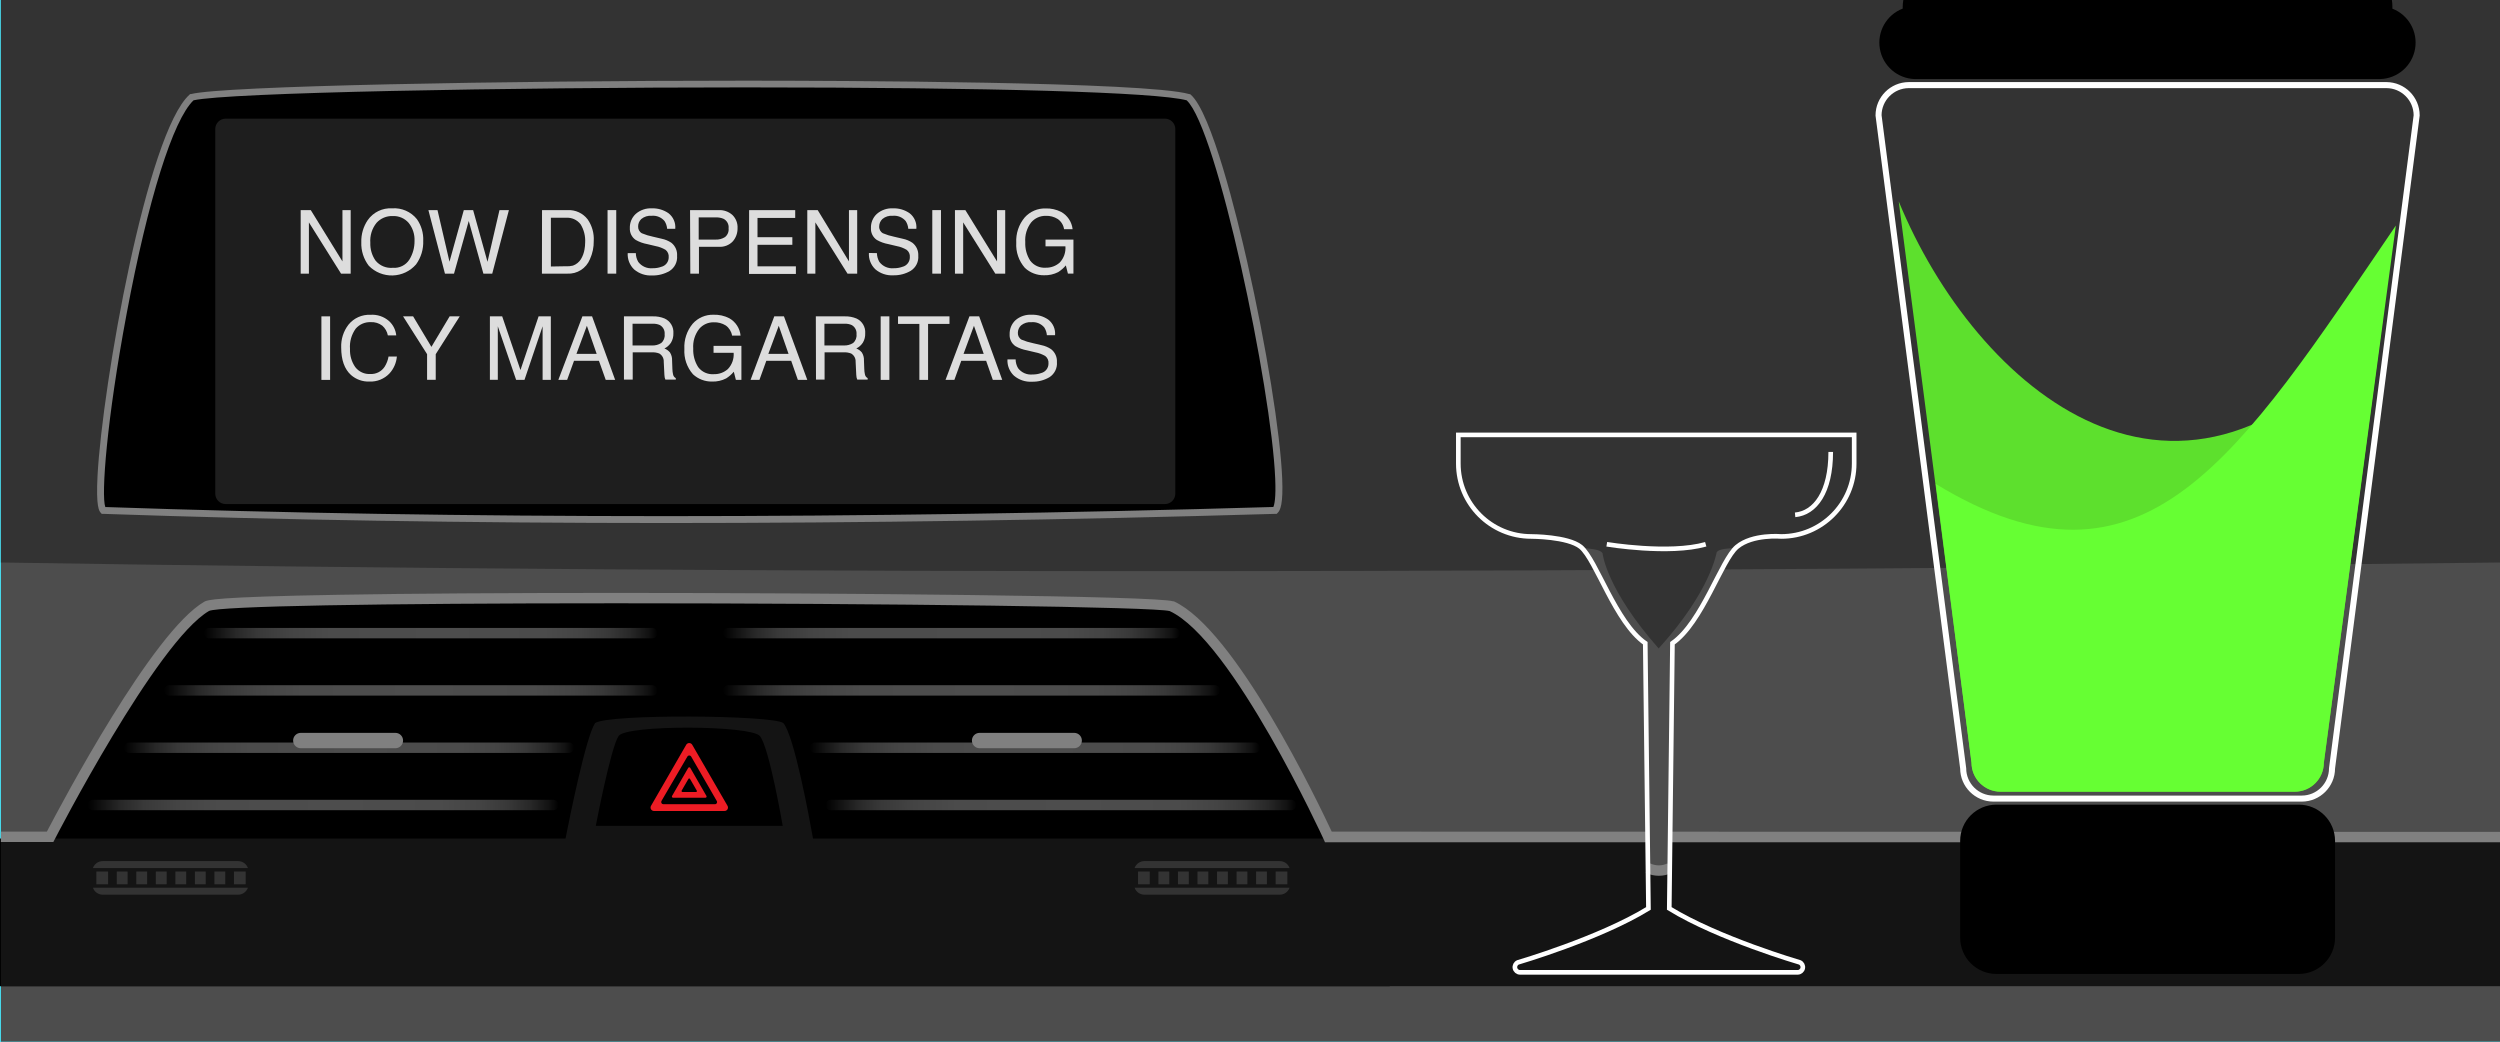
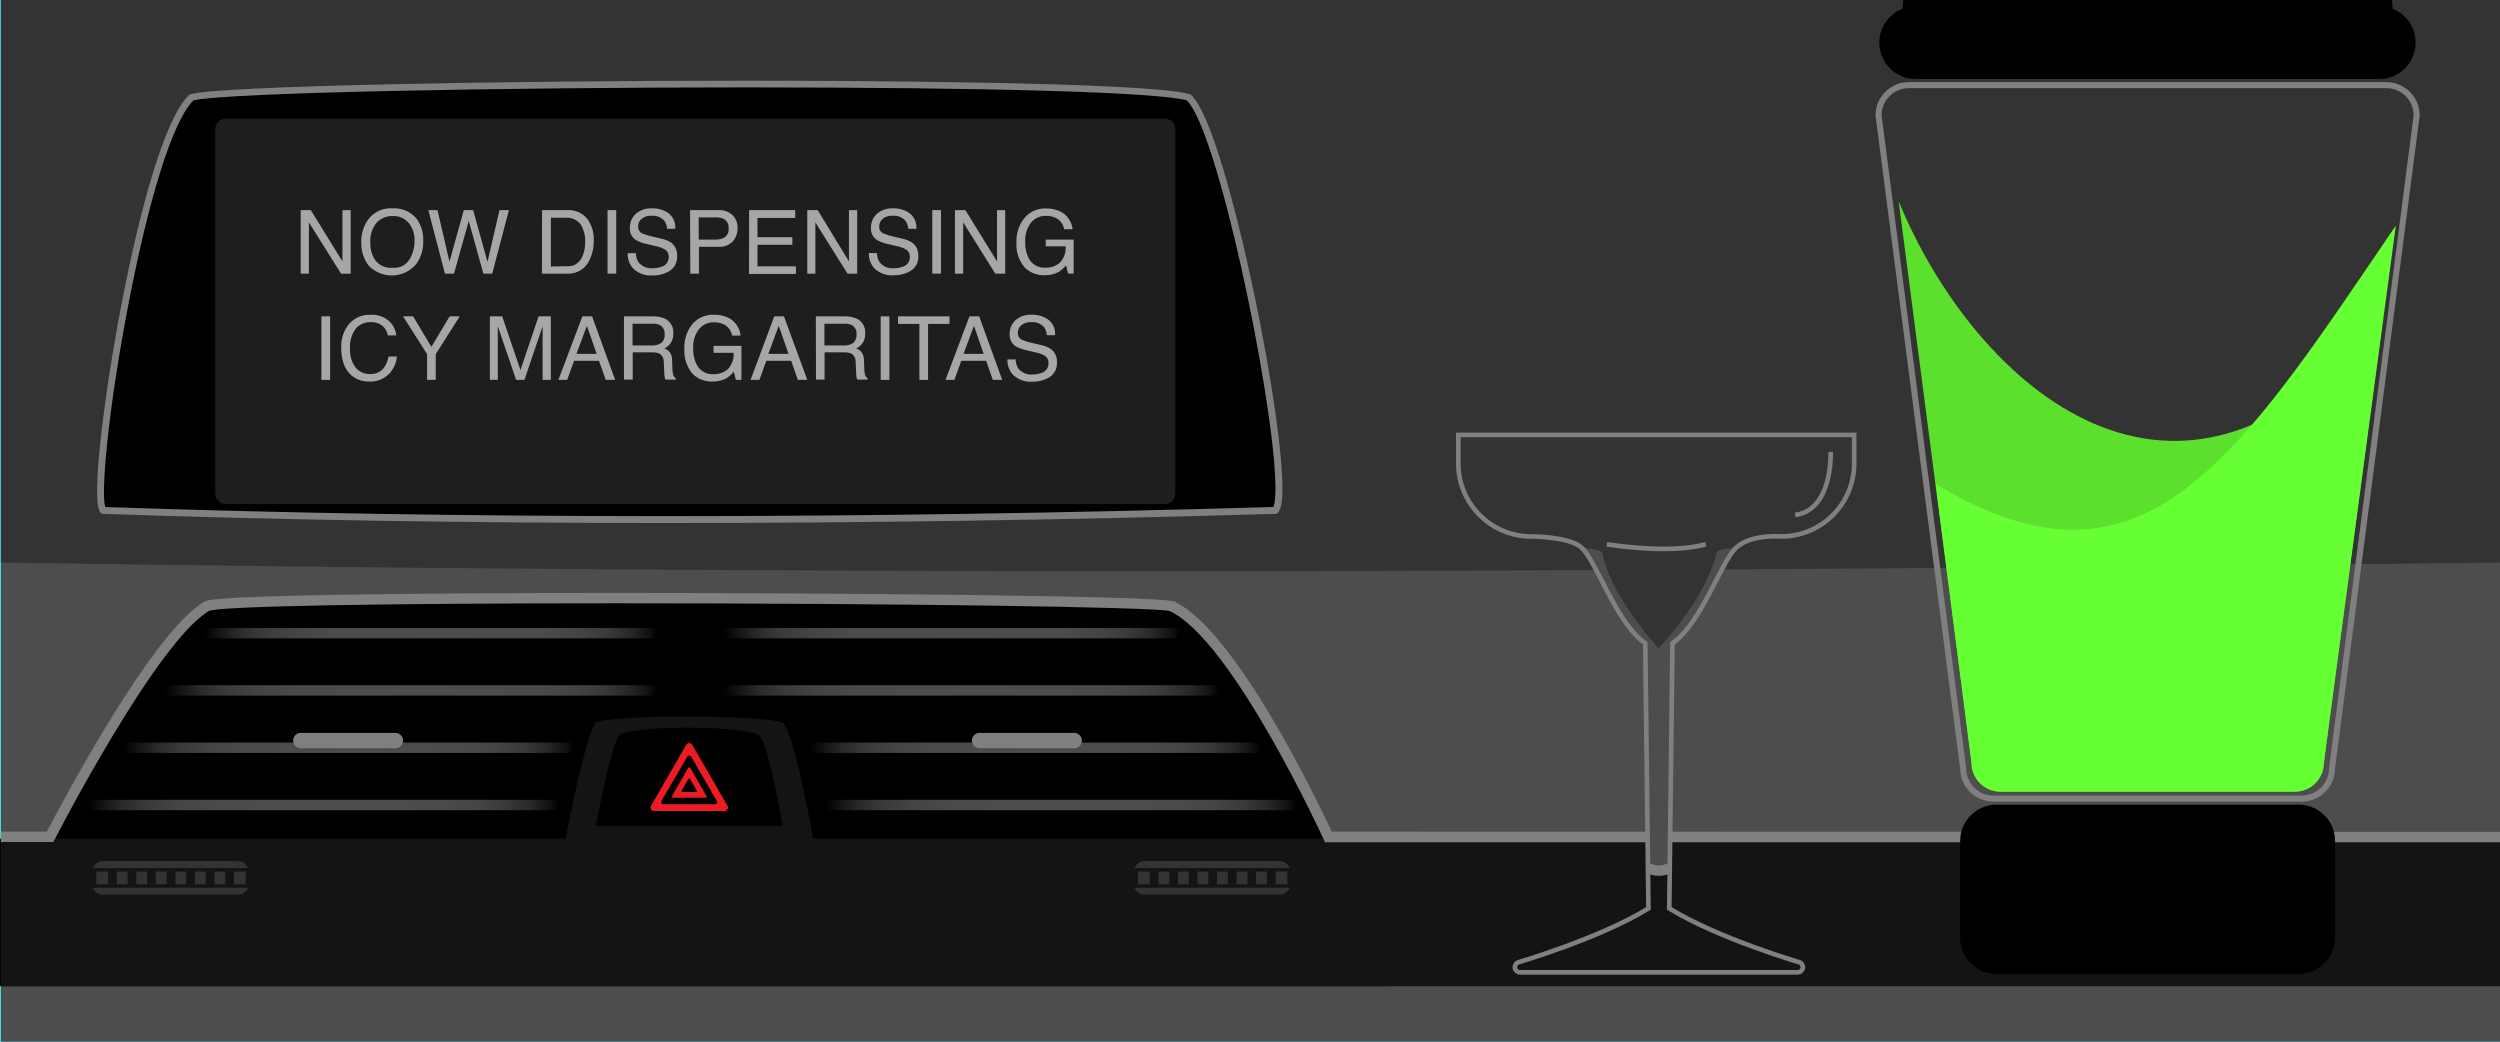
<svg xmlns="http://www.w3.org/2000/svg" xmlns:xlink="http://www.w3.org/1999/xlink" viewBox="0 0 480 200">
  <defs>
-     <style>.cls-1{fill:#46ebff;}.cls-2{fill:#4d4d4d;}.cls-3{fill:#141414;}.cls-4{fill:#333;}.cls-5{fill:gray;}.cls-6{fill:#1e1e1e;}.cls-7{fill:#ed1c24;}.cls-8{fill:url(#New_Gradient_Swatch_1);}.cls-9{fill:url(#New_Gradient_Swatch_1-2);}.cls-10{fill:url(#New_Gradient_Swatch_1-3);}.cls-11{fill:url(#New_Gradient_Swatch_1-4);}.cls-12{fill:url(#New_Gradient_Swatch_1-5);}.cls-13{fill:url(#New_Gradient_Swatch_1-6);}.cls-14{fill:url(#New_Gradient_Swatch_1-7);}.cls-15{fill:url(#New_Gradient_Swatch_1-8);}.cls-16,.cls-20{fill:none;stroke:#fff;}.cls-16,.cls-19,.cls-20{stroke-miterlimit:10;}.cls-16{stroke-width:1.16px;}.cls-17{fill:#5de02d;}.cls-18{fill:#6f3;}.cls-19{fill:#fff;stroke:gray;stroke-width:2px;}.cls-20{stroke-width:0.89px;}.cls-21{fill:#ddd;}</style>
+     <style>.cls-1{fill:#46ebff;}.cls-2{fill:#4d4d4d;}.cls-3{fill:#141414;}.cls-4{fill:#333;}.cls-5{fill:gray;}.cls-6{fill:#1e1e1e;}.cls-7{fill:#ed1c24;}.cls-8{fill:url(#New_Gradient_Swatch_1);}.cls-9{fill:url(#New_Gradient_Swatch_1-2);}.cls-10{fill:url(#New_Gradient_Swatch_1-3);}.cls-11{fill:url(#New_Gradient_Swatch_1-4);}.cls-12{fill:url(#New_Gradient_Swatch_1-5);}.cls-13{fill:url(#New_Gradient_Swatch_1-6);}.cls-14{fill:url(#New_Gradient_Swatch_1-7);}.cls-15{fill:url(#New_Gradient_Swatch_1-8);}.cls-16,.cls-20{fill:none;}.cls-16,.cls-19,.cls-20{stroke:gray;stroke-miterlimit:10;}.cls-16{stroke-width:1.16px;}.cls-17{fill:#5de02d;}.cls-18{fill:#6f3;}.cls-19{fill:#fff;stroke-width:2px;}.cls-20{stroke-width:0.89px;}.cls-21{fill:#a6a6a6;}</style>
    <linearGradient id="New_Gradient_Swatch_1" x1="39.17" y1="121.56" x2="126.23" y2="121.56" gradientUnits="userSpaceOnUse">
      <stop offset="0" />
      <stop offset="0.03" stop-color="#121212" />
      <stop offset="0.07" stop-color="#282828" />
      <stop offset="0.12" stop-color="#393939" />
      <stop offset="0.19" stop-color="#444" />
      <stop offset="0.28" stop-color="#4b4b4b" />
      <stop offset="0.53" stop-color="#4d4d4d" />
      <stop offset="0.75" stop-color="#4b4b4b" />
      <stop offset="0.83" stop-color="#444" />
      <stop offset="0.89" stop-color="#393939" />
      <stop offset="0.94" stop-color="#282828" />
      <stop offset="0.98" stop-color="#121212" />
      <stop offset="1" />
    </linearGradient>
    <linearGradient id="New_Gradient_Swatch_1-2" x1="31.5" y1="132.56" x2="126.23" y2="132.56" xlink:href="#New_Gradient_Swatch_1" />
    <linearGradient id="New_Gradient_Swatch_1-3" x1="23.83" y1="143.56" x2="110.23" y2="143.56" xlink:href="#New_Gradient_Swatch_1" />
    <linearGradient id="New_Gradient_Swatch_1-4" x1="16.83" y1="154.56" x2="107.23" y2="154.56" xlink:href="#New_Gradient_Swatch_1" />
    <linearGradient id="New_Gradient_Swatch_1-5" x1="138.83" y1="121.56" x2="226.56" y2="121.56" xlink:href="#New_Gradient_Swatch_1" />
    <linearGradient id="New_Gradient_Swatch_1-6" x1="138.83" y1="132.56" x2="234.23" y2="132.56" xlink:href="#New_Gradient_Swatch_1" />
    <linearGradient id="New_Gradient_Swatch_1-7" x1="155.5" y1="143.56" x2="241.9" y2="143.56" xlink:href="#New_Gradient_Swatch_1" />
    <linearGradient id="New_Gradient_Swatch_1-8" x1="158.5" y1="154.56" x2="248.9" y2="154.56" xlink:href="#New_Gradient_Swatch_1" />
  </defs>
  <g id="Background">
    <rect class="cls-1" width="480" height="200.09" />
  </g>
  <g id="Dashboard">
    <g id="Nav_System" data-name="Nav System">
      <rect class="cls-2" x="0.17" width="479.83" height="200" />
      <path d="M254.83,161s-17.66-38.67-30-44.33c-4.61-1.6-180-2.48-185,0-10.33,6-30,44.33-30,44.33H0v28.35H266.83V161Z" />
      <path class="cls-3" d="M156.1,161c-.73-4.11-3.6-19.67-5.69-22.16-1.85-1.55-33.74-1.81-36.16,0-1.75,2.64-4.86,18.07-5.67,22.16H.17v28.35H480V161Z" />
      <path class="cls-4" d="M480,0H.17V108c152.06,2.42,308.94,2,479.83,0Z" />
      <path d="M244.83,98c-72.26,2.13-150.67,2.57-225,0-3-3.33,7.45-70.78,17-79.33,10.74-2.78,177.67-4,191.34,0C235.3,24.7,248.83,94,244.83,98Z" />
      <path class="cls-5" d="M246.18,91.83c-.36-8.7-3.06-25.39-6.71-41.52-1.93-8.54-6.86-28.76-10.87-32.15l-.11-.09-.14,0c-8.23-2.39-67.41-2.58-85.35-2.58-46.36,0-100.19,1-106.33,2.57l-.16,0-.12.11c-8.17,7.32-16.71,55.65-17.66,73.12-.33,6.12.33,6.85.61,7.16l.19.21h.28c33.93,1.17,70.28,1.76,108.05,1.76s77.25-.59,117-1.76h.27l.18-.19C245.82,98,246.39,96.74,246.18,91.83Zm-1.7,5.51c-39.61,1.17-78.85,1.76-116.62,1.76S54,98.51,20.22,97.35c-.82-2.23.27-16.71,4.09-37.09,4.12-22,8.91-37.24,12.85-41,6.59-1.49,59.76-2.48,105.84-2.48,47.38,0,79,.92,84.84,2.48,5.83,5.41,16.29,55.22,17,72.62C245,95.64,244.68,96.92,244.48,97.34Z" />
      <rect class="cls-6" x="41.33" y="22.78" width="184.33" height="74" rx="2" />
      <path d="M150.28,158.57H114.39s2.88-15.09,4.39-17.27,25.3-2.06,27.1,0S150.28,158.57,150.28,158.57Z" />
      <path class="cls-7" d="M131.75,143,125,154.71a.66.66,0,0,0,.58,1H139.1a.66.66,0,0,0,.58-1L132.91,143A.67.67,0,0,0,131.75,143Z" />
      <path d="M132,145.22l-5,8.57a.42.42,0,0,0,.37.62h9.89a.41.41,0,0,0,.36-.62l-4.94-8.57A.42.42,0,0,0,132,145.22Z" />
      <path class="cls-7" d="M132.14,147.43l-3.11,5.4a.22.22,0,0,0,.19.33h6.23a.22.22,0,0,0,.19-.33l-3.11-5.4A.23.23,0,0,0,132.14,147.43Z" />
      <path d="M132.17,149.56l-1.29,2.23a.19.19,0,0,0,.16.28h2.58a.18.18,0,0,0,.16-.28l-1.29-2.23A.18.18,0,0,0,132.17,149.56Z" />
      <path class="cls-8" d="M125.23,122.56H40.17a1,1,0,0,1,0-2h85.06a1,1,0,1,1,0,2Z" />
      <path class="cls-9" d="M125.23,133.56H32.5a1,1,0,0,1,0-2h92.73a1,1,0,1,1,0,2Z" />
      <path class="cls-10" d="M109.23,144.56H24.83a1,1,0,1,1,0-2h84.4a1,1,0,1,1,0,2Z" />
      <path class="cls-11" d="M106.23,155.56H17.83a1,1,0,1,1,0-2h88.4a1,1,0,1,1,0,2Z" />
      <path class="cls-12" d="M225.56,122.56H139.83a1,1,0,1,1,0-2h85.73a1,1,0,0,1,0,2Z" />
      <path class="cls-13" d="M233.23,133.56h-93.4a1,1,0,1,1,0-2h93.4a1,1,0,0,1,0,2Z" />
      <path class="cls-14" d="M240.9,144.56H156.5a1,1,0,0,1,0-2h84.4a1,1,0,1,1,0,2Z" />
      <path class="cls-15" d="M247.9,155.56H159.5a1,1,0,0,1,0-2h88.4a1,1,0,1,1,0,2Z" />
      <rect class="cls-5" x="56.28" y="140.71" width="21.11" height="2.95" rx="1.47" />
      <rect class="cls-5" x="186.61" y="140.71" width="21.11" height="2.95" rx="1.47" />
      <path class="cls-5" d="M255.69,159.67c-2.66-5.69-18.5-38.8-30.3-44.21l-.06,0-.06,0c-3.05-1.06-64-1.62-106.85-1.62-21.43,0-39.92.12-53.47.36-23.88.41-25.12,1-25.71,1.32l0,0,0,0C29.29,121.25,11.88,154.17,9,159.67H.17v2H10.24l.19-.37c.19-.38,19.66-38.16,29.71-44,2-.91,32-1.47,78.28-1.47,53.07,0,103.53.71,106.17,1.5,12,5.56,29.46,43.6,29.64,44l.17.39H480v-2Z" />
      <path class="cls-4" d="M47.6,170.44a2,2,0,0,1-1.88,1.34h-26a2,2,0,0,1-1.88-1.34Zm0-3.77a2,2,0,0,0-1.88-1.34h-26a2,2,0,0,0-1.88,1.34Zm-19.35.66H26.17v2.45h2.08Zm-7.5,0H18.5v2.45h2.25Zm3.75,0H22.42v2.45H24.5Zm7.5,0H29.92v2.45H32Zm15.17,0H44.92v2.45h2.25Zm-3.92,0H41.17v2.45h2.08Zm-7.5,0H33.67v2.45h2.08Zm3.75,0H37.42v2.45H39.5Z" />
      <path class="cls-4" d="M247.6,170.44a2,2,0,0,1-1.88,1.34h-26a2,2,0,0,1-1.88-1.34Zm0-3.77a2,2,0,0,0-1.88-1.34h-26a2,2,0,0,0-1.88,1.34Zm-19.35.66h-2.08v2.45h2.08Zm-7.5,0H218.5v2.45h2.25Zm3.75,0h-2.08v2.45h2.08Zm7.5,0h-2.08v2.45H232Zm15.17,0h-2.25v2.45h2.25Zm-3.92,0h-2.08v2.45h2.08Zm-7.5,0h-2.08v2.45h2.08Zm3.75,0h-2.08v2.45h2.08Z" />
    </g>
    <path id="Jar" class="cls-16" d="M441.94,153.33h-59.2a5.82,5.82,0,0,1-5.81-5.8L360.68,22.15a5.83,5.83,0,0,1,5.8-5.81H458.2a5.83,5.83,0,0,1,5.8,5.81L447.75,147.53A5.82,5.82,0,0,1,441.94,153.33Z" />
    <rect id="Base" x="376.35" y="154.49" width="71.98" height="32.51" rx="6.97" />
    <path class="cls-17" d="M364.55,38.66l14,107.79a5.57,5.57,0,0,0,5.55,5.55h56.54a5.57,5.57,0,0,0,5.55-5.55l11.32-85.37C418.72,109.22,379.25,74.39,364.55,38.66Z" />
    <path class="cls-18" d="M371.67,92.92l6.85,53.53a5.57,5.57,0,0,0,5.55,5.55h56.54a5.57,5.57,0,0,0,5.55-5.55L460,43.31C429.79,87.69,411.76,117.34,371.67,92.92Z" />
    <path d="M459.34,1.65c0-.13,0-.26,0-.4A7.36,7.36,0,0,0,459.24,0h-93.8a7.36,7.36,0,0,0-.12,1.25c0,.14,0,.27,0,.4a7,7,0,0,0,2.3,13.53H457a7,7,0,0,0,2.31-13.53Z" />
    <path class="cls-3" d="M321.11,123.5c5.74-4,9.39-16,12.39-18.5s8.5-2,8.5-2a14,14,0,0,0,14-14c0-.17,0-.33,0-5.5H280c0,5.17,0,5.33,0,5.5a14,14,0,0,0,14,14s7,0,9.5,2c3,2.5,6.65,14.5,12.39,18.5l.61,50.92c-9.42,5.79-25.06,10.36-25.06,10.36a1,1,0,0,0,.39,1.91h53.34a1,1,0,0,0,.39-1.91s-15.64-4.57-25.06-10.36Z" />
    <path class="cls-2" d="M303.5,105c3,2.5,6.65,14.5,12.39,18.5l.52,43.17h4.18l.52-43.17c5.74-4,9.39-16,12.39-18.5s8.5-2,8.5-2a14,14,0,0,0,14-14c0-.17,0-.33,0-5.5H280c0,5.17,0,5.33,0,5.5a14,14,0,0,0,14,14S301,103,303.5,105Z" />
    <path class="cls-19" d="M316.41,166.67a4.77,4.77,0,0,0,4.18,0" />
    <path class="cls-4" d="M294,103s7,0,9.5,2c.58.49,3.55.16,4.19,1.23,0,0,.65,6.82,10.77,18.27,10-11,11.13-18.43,11.13-18.43.62-1,3.34-.6,3.91-1.07,3-2.5,8.5-2,8.5-2a14,14,0,0,0,14-14c0-.17,0-.33,0-5.5H280c0,5.17,0,5.33,0,5.5A14,14,0,0,0,294,103Z" />
    <g id="Glass">
      <path class="cls-20" d="M321.11,123.5c5.74-4,9.39-16,12.39-18.5s8.5-2,8.5-2a14,14,0,0,0,14-14c0-.17,0-.33,0-5.5H280c0,5.17,0,5.33,0,5.5a14,14,0,0,0,14,14s7,0,9.5,2c3,2.5,6.65,14.5,12.39,18.5l.61,50.92c-9.42,5.79-25.06,10.36-25.06,10.36a1,1,0,0,0,.39,1.91h53.34a1,1,0,0,0,.39-1.91s-15.64-4.57-25.06-10.36Z" />
      <path class="cls-20" d="M308.5,104.5s12,2,19,0" />
      <path class="cls-20" d="M344.66,98.85c3.84-.35,6.84-4.35,6.84-12.08" />
    </g>
    <path class="cls-21" d="M57.73,40.34h1.94l6.08,9.85V40.34h1.58v12.2H65.48L59.31,42.7v9.84H57.73Z" />
-     <path class="cls-21" d="M80.05,42.08a6.72,6.72,0,0,1,1.21,4.15,7.28,7.28,0,0,1-1.38,4.54,6.17,6.17,0,0,1-9.07.26,7,7,0,0,1-1.44-4.53,7.18,7.18,0,0,1,1.23-4.23A5.32,5.32,0,0,1,75.27,40,5.6,5.6,0,0,1,80.05,42.08Zm-1.46,7.78a6.7,6.7,0,0,0,1-3.6,5.16,5.16,0,0,0-1.13-3.47,3.84,3.84,0,0,0-3.07-1.31,4,4,0,0,0-3.09,1.3,5.46,5.46,0,0,0-1.2,3.83,5.64,5.64,0,0,0,1,3.42,3.84,3.84,0,0,0,3.32,1.39A3.44,3.44,0,0,0,78.59,49.86Z" />
-     <path class="cls-21" d="M84,40.34l2.3,9.91,2.75-9.91h1.79l2.76,9.93,2.3-9.93h1.81l-3.2,12.2H92.81L90,42.43,87.17,52.54H85.43l-3.18-12.2Z" />
-     <path class="cls-21" d="M104.07,40.34H109a4.56,4.56,0,0,1,3.84,1.79A6.59,6.59,0,0,1,114,46.25a8.13,8.13,0,0,1-.73,3.51,4.44,4.44,0,0,1-4.36,2.78h-4.86Zm4.55,10.78A4.27,4.27,0,0,0,110,51a3,3,0,0,0,1.54-1.24,5.23,5.23,0,0,0,.69-1.9,7.44,7.44,0,0,0,.12-1.28,6,6,0,0,0-.88-3.52,3.23,3.23,0,0,0-2.83-1.25h-2.87v9.36Z" />
+     <path class="cls-21" d="M80.05,42.08a6.72,6.72,0,0,1,1.21,4.15,7.22,7.22,0,0,1-1.39,4.54,6.16,6.16,0,0,1-9.06.26,7,7,0,0,1-1.44-4.53,7.18,7.18,0,0,1,1.23-4.23A5.32,5.32,0,0,1,75.27,40,5.6,5.6,0,0,1,80.05,42.08Zm-1.46,7.78a6.7,6.7,0,0,0,1-3.6,5.16,5.16,0,0,0-1.13-3.47,3.84,3.84,0,0,0-3.07-1.31,4,4,0,0,0-3.09,1.3,5.46,5.46,0,0,0-1.2,3.83,5.64,5.64,0,0,0,1,3.42,3.84,3.84,0,0,0,3.32,1.39A3.44,3.44,0,0,0,78.59,49.86Z" />
+     <path class="cls-21" d="M84,40.34l2.3,9.91,2.75-9.91h1.79l2.76,9.93,2.3-9.93h1.81l-3.2,12.2H92.81L90,42.43,87.17,52.54H85.43l-3.19-12.2Z" />
+     <path class="cls-21" d="M104.07,40.34H109a4.56,4.56,0,0,1,3.84,1.79A6.59,6.59,0,0,1,114,46.25a8.13,8.13,0,0,1-.73,3.51,4.44,4.44,0,0,1-4.36,2.78h-4.86Zm4.55,10.78A4.27,4.27,0,0,0,110,51a3,3,0,0,0,1.54-1.24,5.23,5.23,0,0,0,.69-1.9,7.44,7.44,0,0,0,.12-1.28,6,6,0,0,0-.88-3.52,3.24,3.24,0,0,0-2.84-1.25h-2.86v9.36Z" />
    <path class="cls-21" d="M116.65,40.34h1.67v12.2h-1.67Z" />
    <path class="cls-21" d="M122.08,48.6a3.37,3.37,0,0,0,.47,1.69,3.1,3.1,0,0,0,2.79,1.21,4.68,4.68,0,0,0,1.63-.27,1.86,1.86,0,0,0,1.42-1.84,1.62,1.62,0,0,0-.6-1.42,5.87,5.87,0,0,0-1.91-.72l-1.6-.38a7,7,0,0,1-2.22-.8,2.58,2.58,0,0,1-1.13-2.28,3.55,3.55,0,0,1,1.11-2.7A4.36,4.36,0,0,1,125.17,40a5.31,5.31,0,0,1,3.17.93,3.38,3.38,0,0,1,1.31,3h-1.56a3.15,3.15,0,0,0-.51-1.5,2.87,2.87,0,0,0-2.45-1,2.77,2.77,0,0,0-2,.62,1.94,1.94,0,0,0-.61,1.42,1.42,1.42,0,0,0,.72,1.32,11.3,11.3,0,0,0,2.15.66l1.66.39a5.17,5.17,0,0,1,1.85.77A2.93,2.93,0,0,1,130,49.12a3.14,3.14,0,0,1-1.43,2.9,6.32,6.32,0,0,1-3.34.87,4.91,4.91,0,0,1-3.48-1.16,4,4,0,0,1-1.23-3.13Z" />
    <path class="cls-21" d="M132.49,40.34H138a3.7,3.7,0,0,1,2.61.92,3.31,3.31,0,0,1,1,2.58,3.74,3.74,0,0,1-.89,2.48A3.34,3.34,0,0,1,138,47.38h-3.8v5.16h-1.66ZM138.9,42a3.56,3.56,0,0,0-1.49-.26h-3.26V46h3.26a3.08,3.08,0,0,0,1.79-.48,1.87,1.87,0,0,0,.69-1.67A1.83,1.83,0,0,0,138.9,42Z" />
    <path class="cls-21" d="M143.83,40.34h8.85v1.5h-7.24v3.7h6.69V47h-6.69v4.13h7.37v1.46h-9Z" />
    <path class="cls-21" d="M155,40.34h2L163,50.19V40.34h1.58v12.2h-1.86l-6.17-9.84v9.84H155Z" />
-     <path class="cls-21" d="M168.37,48.6a3.48,3.48,0,0,0,.47,1.69,3.1,3.1,0,0,0,2.79,1.21,4.68,4.68,0,0,0,1.63-.27,1.87,1.87,0,0,0,1.43-1.84,1.6,1.6,0,0,0-.61-1.42,5.69,5.69,0,0,0-1.91-.72l-1.6-.38a7,7,0,0,1-2.22-.8,2.58,2.58,0,0,1-1.13-2.28,3.55,3.55,0,0,1,1.11-2.7A4.38,4.38,0,0,1,171.46,40a5.28,5.28,0,0,1,3.17.93,3.38,3.38,0,0,1,1.31,3h-1.55a3.15,3.15,0,0,0-.51-1.5,2.88,2.88,0,0,0-2.46-1,2.75,2.75,0,0,0-2,.62,2,2,0,0,0-.62,1.42,1.41,1.41,0,0,0,.73,1.32,11.11,11.11,0,0,0,2.14.66l1.66.39a5.09,5.09,0,0,1,1.85.77,2.93,2.93,0,0,1,1.13,2.48,3.12,3.12,0,0,1-1.44,2.9,6.32,6.32,0,0,1-3.34.87,4.87,4.87,0,0,1-3.47-1.16,4,4,0,0,1-1.23-3.13Z" />
+     <path class="cls-21" d="M168.37,48.6a3.48,3.48,0,0,0,.47,1.69,3.1,3.1,0,0,0,2.79,1.21,4.68,4.68,0,0,0,1.63-.27,1.87,1.87,0,0,0,1.43-1.84,1.62,1.62,0,0,0-.61-1.42,5.69,5.69,0,0,0-1.91-.72l-1.6-.38a7,7,0,0,1-2.22-.8,2.58,2.58,0,0,1-1.13-2.28,3.55,3.55,0,0,1,1.11-2.7A4.38,4.38,0,0,1,171.46,40a5.28,5.28,0,0,1,3.17.93,3.38,3.38,0,0,1,1.31,3h-1.55a3.15,3.15,0,0,0-.51-1.5,2.88,2.88,0,0,0-2.46-1,2.73,2.73,0,0,0-2,.62,2,2,0,0,0-.62,1.42,1.41,1.41,0,0,0,.73,1.32,11.11,11.11,0,0,0,2.14.66l1.66.39a5.09,5.09,0,0,1,1.85.77,2.93,2.93,0,0,1,1.13,2.48,3.12,3.12,0,0,1-1.44,2.9,6.32,6.32,0,0,1-3.34.87,4.87,4.87,0,0,1-3.47-1.16,4,4,0,0,1-1.23-3.13Z" />
    <path class="cls-21" d="M179,40.34h1.67v12.2H179Z" />
    <path class="cls-21" d="M183.35,40.34h2l6.08,9.85V40.34H193v12.2H191.1l-6.17-9.84v9.84h-1.58Z" />
-     <path class="cls-21" d="M203.75,40.69A4.35,4.35,0,0,1,205.94,44H204.3a2.92,2.92,0,0,0-1.21-1.95,4.05,4.05,0,0,0-2.31-.61,3.6,3.6,0,0,0-2.8,1.27,5.56,5.56,0,0,0-1.13,3.78,6.09,6.09,0,0,0,.94,3.54,3.42,3.42,0,0,0,3,1.37,3.87,3.87,0,0,0,2.69-1,4.06,4.06,0,0,0,1.08-3.1h-3.82V46h5.36v6.53h-1.06l-.4-1.57a6.45,6.45,0,0,1-1.46,1.28,5.53,5.53,0,0,1-2.72.61,5.27,5.27,0,0,1-3.67-1.4,6.72,6.72,0,0,1-1.67-4.83,7,7,0,0,1,1.63-4.88,5.18,5.18,0,0,1,4-1.72A6.15,6.15,0,0,1,203.75,40.69Z" />
+     <path class="cls-21" d="M203.75,40.69A4.35,4.35,0,0,1,205.94,44H204.3a3,3,0,0,0-1.21-1.95,4.05,4.05,0,0,0-2.31-.61,3.6,3.6,0,0,0-2.8,1.27,5.56,5.56,0,0,0-1.13,3.78,6.17,6.17,0,0,0,.93,3.54,3.45,3.45,0,0,0,3.05,1.37,3.87,3.87,0,0,0,2.69-1,4.06,4.06,0,0,0,1.08-3.1h-3.82V46h5.36v6.53h-1.06l-.4-1.57a6.45,6.45,0,0,1-1.46,1.28,5.53,5.53,0,0,1-2.72.61,5.27,5.27,0,0,1-3.67-1.4,6.72,6.72,0,0,1-1.67-4.83,7,7,0,0,1,1.63-4.88,5.18,5.18,0,0,1,4-1.72A6.15,6.15,0,0,1,203.75,40.69Z" />
    <path class="cls-21" d="M61.71,60.74h1.67v12.2H61.71Z" />
    <path class="cls-21" d="M74.68,61.63a4.32,4.32,0,0,1,1.4,2.77H74.47a3.31,3.31,0,0,0-1.07-1.87,3.38,3.38,0,0,0-2.25-.68,3.6,3.6,0,0,0-2.86,1.26A5.9,5.9,0,0,0,67.2,67a5.67,5.67,0,0,0,1,3.47,3.4,3.4,0,0,0,2.93,1.34,3.09,3.09,0,0,0,2.73-1.41,5.35,5.35,0,0,0,.74-1.94H76.2a5.5,5.5,0,0,1-1.41,3.23,5,5,0,0,1-3.87,1.57A5.07,5.07,0,0,1,67.39,72c-1.25-1.13-1.88-2.89-1.88-5.26a6.75,6.75,0,0,1,1.41-4.42,5.14,5.14,0,0,1,4.21-1.88A4.9,4.9,0,0,1,74.68,61.63Z" />
    <path class="cls-21" d="M77.39,60.74h1.93l3.51,5.86,3.5-5.86h1.94L83.66,68v4.92H82V68Z" />
-     <path class="cls-21" d="M94.06,60.74h2.36l3.51,10.31,3.48-10.31h2.35v12.2h-1.58v-7.2c0-.25,0-.66,0-1.24s0-1.19,0-1.85l-3.48,10.29H99.1L95.58,62.65V63c0,.3,0,.76,0,1.37s0,1.06,0,1.35v7.2H94.06Z" />
-     <path class="cls-21" d="M111.82,60.74h1.86l4.43,12.2H116.3L115,69.28h-4.79l-1.32,3.66h-1.69Zm2.74,7.2-1.88-5.39-2,5.39Z" />
-     <path class="cls-21" d="M119.8,60.74h5.54a5.5,5.5,0,0,1,2.26.41A2.89,2.89,0,0,1,129.29,64a3.23,3.23,0,0,1-.46,1.79,3.2,3.2,0,0,1-1.26,1.12,2.53,2.53,0,0,1,1.07.77,2.65,2.65,0,0,1,.4,1.53l.06,1.64a5.17,5.17,0,0,0,.12,1,1,1,0,0,0,.53.75v.28h-2a1.8,1.8,0,0,1-.13-.41,8.4,8.4,0,0,1-.08-1l-.1-2a1.74,1.74,0,0,0-.86-1.6,3.51,3.51,0,0,0-1.45-.22h-3.65v5.23H119.8Zm5.36,5.59a3,3,0,0,0,1.79-.47,1.91,1.91,0,0,0,.66-1.67,1.82,1.82,0,0,0-.92-1.78,2.9,2.9,0,0,0-1.32-.25h-3.92v4.17Z" />
+     <path class="cls-21" d="M94.06,60.74h2.36l3.51,10.31,3.48-10.31h2.35v12.2h-1.58v-7.2c0-.25,0-.66,0-1.24s0-1.19,0-1.85l-3.49,10.29H99.1L95.58,62.65V63c0,.3,0,.76,0,1.37s0,1.06,0,1.35v7.2H94.06Z" />
+     <path class="cls-21" d="M111.82,60.74h1.86l4.43,12.2H116.3L115,69.28h-4.78l-1.32,3.66h-1.69Zm2.74,7.2-1.88-5.39-2,5.39Z" />
+     <path class="cls-21" d="M119.8,60.74h5.54a5.5,5.5,0,0,1,2.26.41A2.89,2.89,0,0,1,129.28,64a3.23,3.23,0,0,1-.45,1.79,3.2,3.2,0,0,1-1.26,1.12,2.53,2.53,0,0,1,1.07.77,2.65,2.65,0,0,1,.4,1.53l.06,1.64a5.17,5.17,0,0,0,.12,1,1,1,0,0,0,.53.75v.28h-2a1.8,1.8,0,0,1-.13-.41,8.4,8.4,0,0,1-.08-1l-.1-2a1.74,1.74,0,0,0-.86-1.6,3.51,3.51,0,0,0-1.45-.22h-3.65v5.23H119.8Zm5.36,5.59a3,3,0,0,0,1.79-.47,1.91,1.91,0,0,0,.66-1.67,1.82,1.82,0,0,0-.92-1.78,2.9,2.9,0,0,0-1.32-.25h-3.92v4.17Z" />
    <path class="cls-21" d="M140,61.09a4.3,4.3,0,0,1,2.19,3.35h-1.63a3,3,0,0,0-1.21-1.95,4.09,4.09,0,0,0-2.32-.61,3.58,3.58,0,0,0-2.79,1.27,5.51,5.51,0,0,0-1.14,3.78,6.17,6.17,0,0,0,.94,3.54,3.43,3.43,0,0,0,3.05,1.37,3.85,3.85,0,0,0,2.68-1,4.06,4.06,0,0,0,1.09-3.1H137V66.41h5.35v6.53h-1.06l-.4-1.57a6.24,6.24,0,0,1-1.46,1.28,5.5,5.5,0,0,1-2.72.61,5.25,5.25,0,0,1-3.66-1.4A6.73,6.73,0,0,1,131.4,67,7,7,0,0,1,133,62.15a5.15,5.15,0,0,1,4-1.72A6.12,6.12,0,0,1,140,61.09Z" />
    <path class="cls-21" d="M148.66,60.74h1.86L155,72.94h-1.81l-1.28-3.66h-4.78l-1.32,3.66h-1.7Zm2.74,7.2-1.88-5.39-2,5.39Z" />
-     <path class="cls-21" d="M156.64,60.74h5.54a5.5,5.5,0,0,1,2.26.41A2.89,2.89,0,0,1,166.12,64a3.23,3.23,0,0,1-.45,1.79,3.2,3.2,0,0,1-1.26,1.12,2.53,2.53,0,0,1,1.07.77,2.65,2.65,0,0,1,.4,1.53l.06,1.64a5.17,5.17,0,0,0,.12,1,1,1,0,0,0,.53.75v.28h-2a1.8,1.8,0,0,1-.13-.41,8.4,8.4,0,0,1-.08-1l-.1-2a1.73,1.73,0,0,0-.87-1.6,3.43,3.43,0,0,0-1.44-.22h-3.65v5.23h-1.65ZM162,66.33a3.06,3.06,0,0,0,1.79-.47,1.91,1.91,0,0,0,.66-1.67,1.82,1.82,0,0,0-.92-1.78,2.9,2.9,0,0,0-1.32-.25h-3.92v4.17Z" />
+     <path class="cls-21" d="M156.64,60.74h5.54a5.5,5.5,0,0,1,2.26.41A2.89,2.89,0,0,1,166.12,64a3.23,3.23,0,0,1-.45,1.79,3.2,3.2,0,0,1-1.26,1.12,2.53,2.53,0,0,1,1.07.77,2.73,2.73,0,0,1,.4,1.53l.06,1.64a5.17,5.17,0,0,0,.12,1,1,1,0,0,0,.53.75v.28h-2a1.8,1.8,0,0,1-.13-.41,8.4,8.4,0,0,1-.08-1l-.1-2a1.73,1.73,0,0,0-.87-1.6,3.43,3.43,0,0,0-1.44-.22h-3.65v5.23h-1.65ZM162,66.33a3.06,3.06,0,0,0,1.79-.47,1.91,1.91,0,0,0,.66-1.67,1.82,1.82,0,0,0-.92-1.78,2.9,2.9,0,0,0-1.32-.25h-3.92v4.17Z" />
    <path class="cls-21" d="M169.09,60.74h1.67v12.2h-1.67Z" />
    <path class="cls-21" d="M182.3,60.74v1.45h-4.11V72.94h-1.67V62.19h-4.1V60.74Z" />
-     <path class="cls-21" d="M186.13,60.74H188l4.43,12.2h-1.81l-1.28-3.66h-4.78l-1.32,3.66h-1.7Zm2.74,7.2L187,62.55l-2,5.39Z" />
-     <path class="cls-21" d="M195,69a3.37,3.37,0,0,0,.47,1.69,3.1,3.1,0,0,0,2.79,1.21,4.72,4.72,0,0,0,1.63-.27,1.86,1.86,0,0,0,1.42-1.84,1.62,1.62,0,0,0-.6-1.42,5.87,5.87,0,0,0-1.91-.72l-1.6-.38a7,7,0,0,1-2.22-.8,2.56,2.56,0,0,1-1.13-2.28,3.55,3.55,0,0,1,1.11-2.7,4.36,4.36,0,0,1,3.13-1.06,5.31,5.31,0,0,1,3.17.93,3.38,3.38,0,0,1,1.31,3H201a3.15,3.15,0,0,0-.51-1.5,2.87,2.87,0,0,0-2.45-1,2.77,2.77,0,0,0-2,.62,1.94,1.94,0,0,0-.61,1.42,1.42,1.42,0,0,0,.72,1.32,11.56,11.56,0,0,0,2.15.66l1.66.39a5.17,5.17,0,0,1,1.85.77,2.93,2.93,0,0,1,1.12,2.48,3.14,3.14,0,0,1-1.43,2.9,6.32,6.32,0,0,1-3.34.87,4.91,4.91,0,0,1-3.48-1.16A4,4,0,0,1,193.43,69Z" />
+     <path class="cls-21" d="M186.13,60.74H188l4.43,12.2h-1.81l-1.28-3.66h-4.78l-1.32,3.66h-1.7Zm2.73,7.2L187,62.55l-2,5.39Z" />
+     <path class="cls-21" d="M195,69a3.37,3.37,0,0,0,.47,1.69,3.09,3.09,0,0,0,2.79,1.21,4.72,4.72,0,0,0,1.63-.27,1.86,1.86,0,0,0,1.42-1.84,1.62,1.62,0,0,0-.6-1.42,5.87,5.87,0,0,0-1.91-.72l-1.6-.38a7,7,0,0,1-2.22-.8,2.56,2.56,0,0,1-1.13-2.28,3.55,3.55,0,0,1,1.11-2.7,4.36,4.36,0,0,1,3.13-1.06,5.33,5.33,0,0,1,3.17.93,3.38,3.38,0,0,1,1.31,3H201a3.15,3.15,0,0,0-.51-1.5,2.87,2.87,0,0,0-2.45-1,2.77,2.77,0,0,0-2,.62,1.94,1.94,0,0,0-.61,1.42,1.42,1.42,0,0,0,.72,1.32,11.3,11.3,0,0,0,2.15.66l1.66.39a5.17,5.17,0,0,1,1.85.77,2.93,2.93,0,0,1,1.12,2.48,3.14,3.14,0,0,1-1.43,2.9,6.35,6.35,0,0,1-3.34.87,4.91,4.91,0,0,1-3.48-1.16A4,4,0,0,1,193.43,69Z" />
  </g>
</svg>
